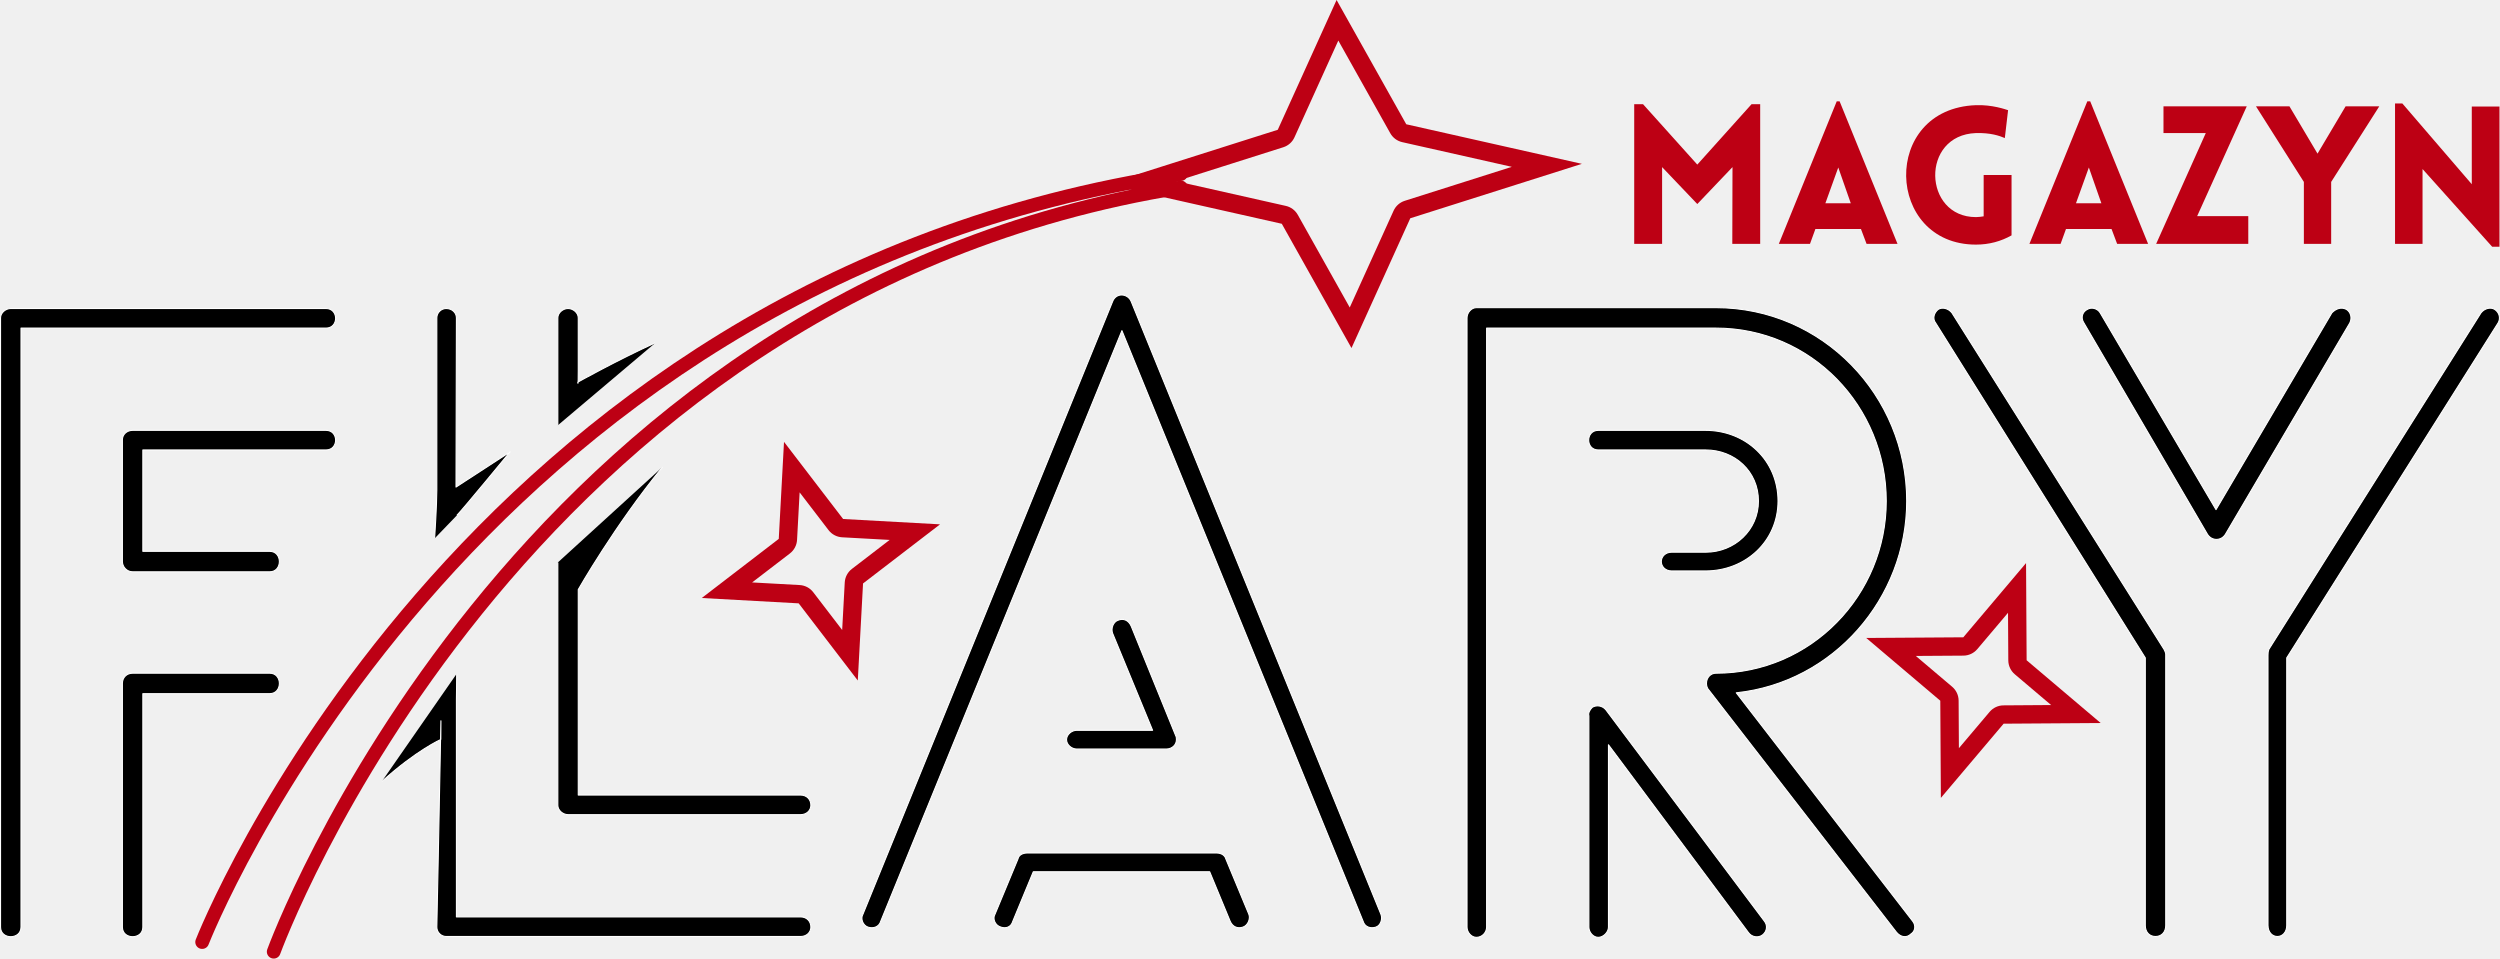
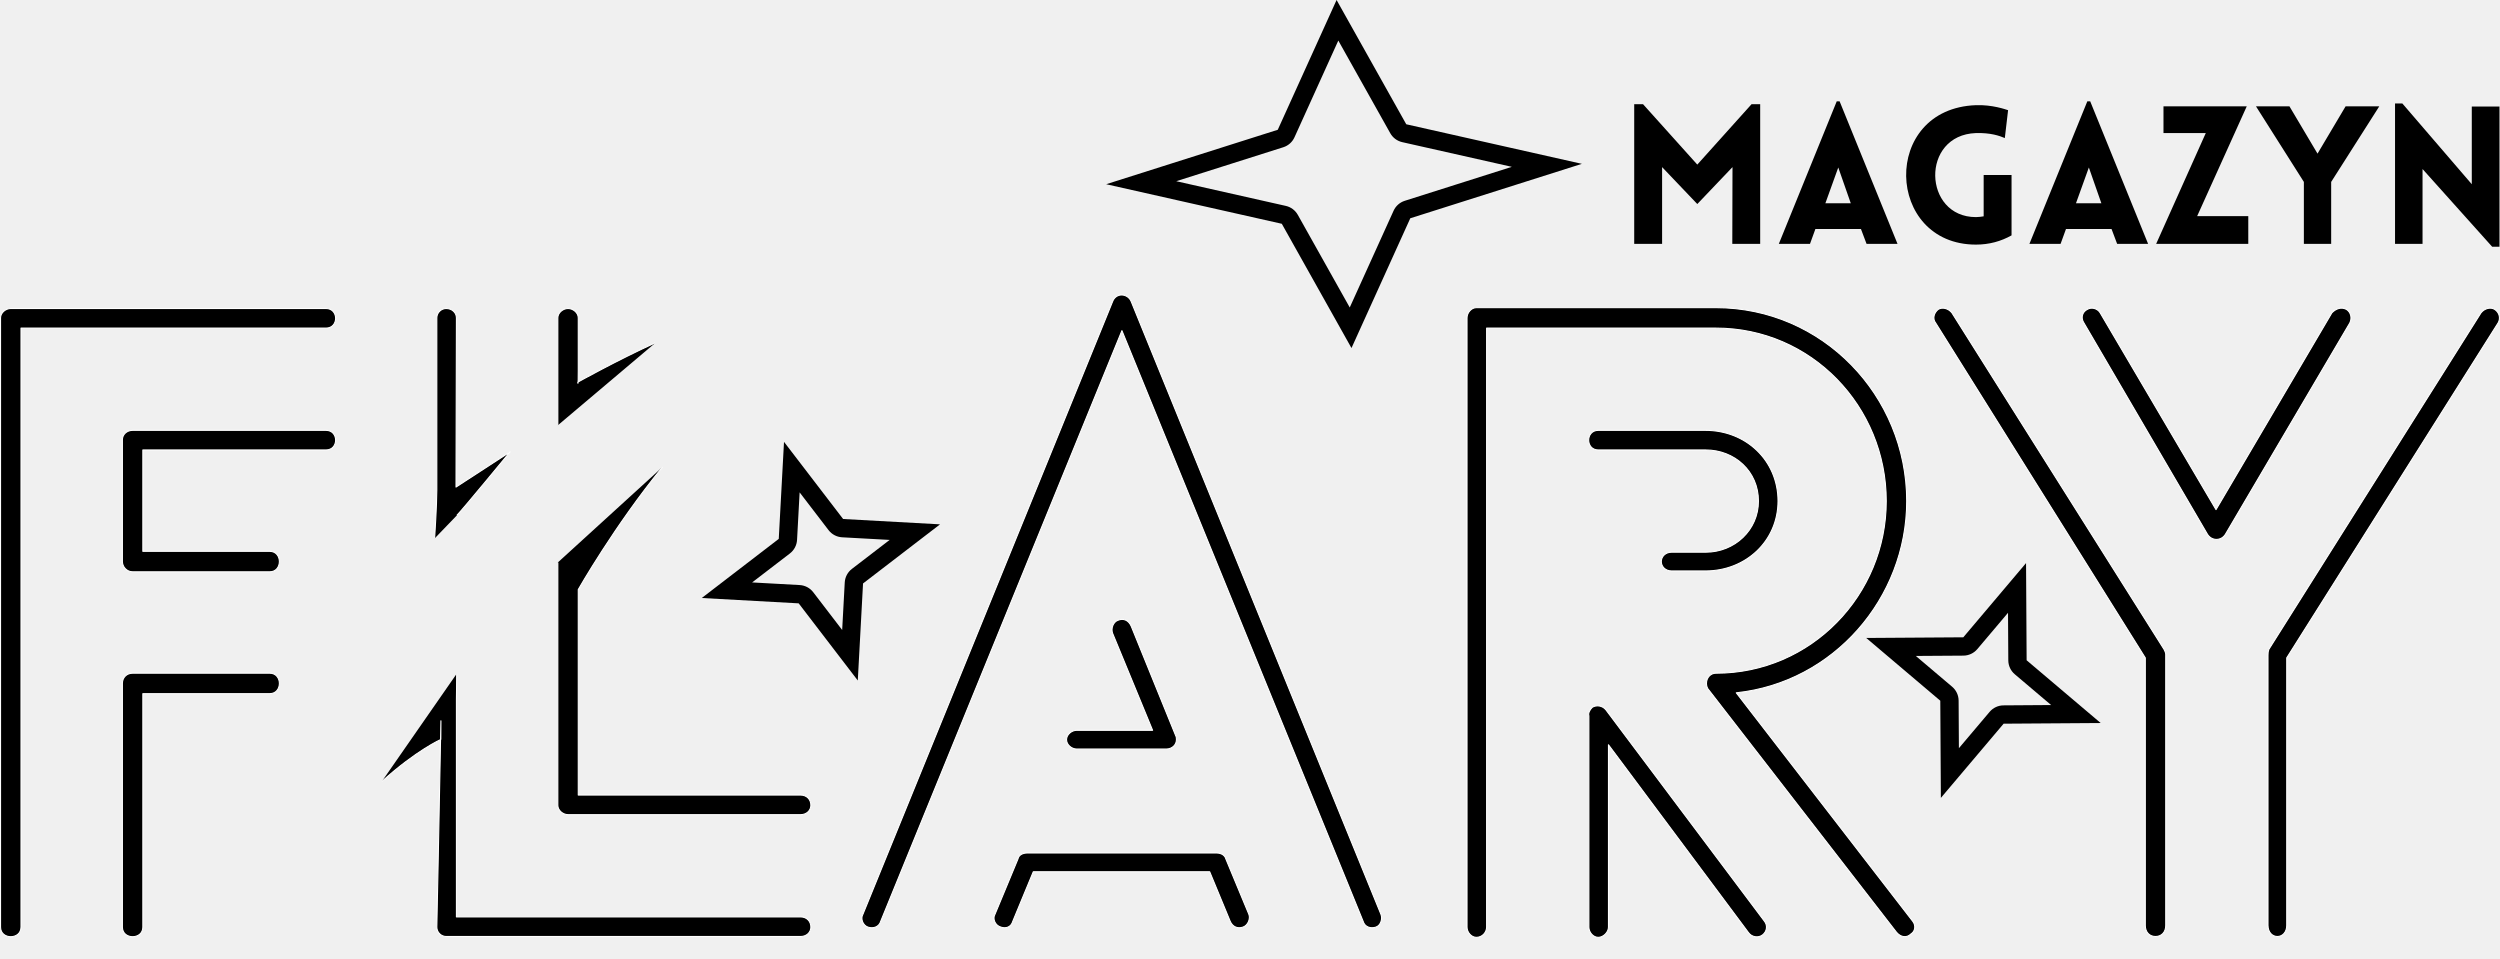
<svg xmlns="http://www.w3.org/2000/svg" width="1455.35" height="558.025" viewBox="0 0 1091.512 418.519">
-   <path fill="#bd0014" fill-rule="evenodd" d="M741.048 71.866 717.368 45.5h-3.863v60.96h12.177V72.957l15.367 16.125 15.368-16.125-.086 33.504h12.175V45.5h-3.777zm35.602 34.595h13.605l2.348-6.465h19.902l2.438 6.465h13.516l-25.274-62.22h-1.258zm20.32-17.715 5.625-15.621 5.461 15.62zm81.282 14.02V76.402h-12.176v18.05c-1.09.169-2.266.337-3.36.337-23.172 0-24.265-35.856 0-36.692 6.383-.168 10.246 1.172 12.598 2.184l1.426-12.176c-1.09-.336-6.887-2.437-14.024-2.184-41.644 1.512-39.632 60.875 0 60.875 5.711 0 10.918-1.425 15.536-4.03m7.808 3.695h13.606l2.347-6.465h19.903l2.433 6.465h13.52l-25.274-62.22h-1.261zm20.32-17.715 5.625-15.621 5.461 15.62zm75.231 17.715v-12.09h-22.329c7.219-15.953 14.437-31.91 21.66-47.946h-36.356v11.672h18.473c-7.219 16.035-14.441 32.242-21.664 48.364zm24.269 0h11.922V79.425l21-33h-14.699l-12.262 20.657-12.257-20.657H984.97l20.91 33zm51.812-32.665 30.4 33.926h3.19V46.507h-12.09v33.922l-30.32-35.265h-3.19v61.297h12.01zm0 0" />
+   <path fill="lab(30% 80 97)" fill-rule="evenodd" d="M741.048 71.866 717.368 45.5h-3.863v60.96h12.177V72.957l15.367 16.125 15.368-16.125-.086 33.504h12.175V45.5h-3.777zm35.602 34.595h13.605l2.348-6.465h19.902l2.438 6.465h13.516l-25.274-62.22h-1.258zm20.32-17.715 5.625-15.621 5.461 15.62zm81.282 14.02V76.402h-12.176v18.05c-1.09.169-2.266.337-3.36.337-23.172 0-24.265-35.856 0-36.692 6.383-.168 10.246 1.172 12.598 2.184l1.426-12.176c-1.09-.336-6.887-2.437-14.024-2.184-41.644 1.512-39.632 60.875 0 60.875 5.711 0 10.918-1.425 15.536-4.03m7.808 3.695h13.606l2.347-6.465h19.903l2.433 6.465h13.52l-25.274-62.22h-1.261zm20.32-17.715 5.625-15.621 5.461 15.62zm75.231 17.715v-12.09h-22.329c7.219-15.953 14.437-31.91 21.66-47.946h-36.356v11.672h18.473c-7.219 16.035-14.441 32.242-21.664 48.364zm24.269 0h11.922V79.425l21-33h-14.699l-12.262 20.657-12.257-20.657H984.97l20.91 33zm51.812-32.665 30.4 33.926h3.19V46.507h-12.09v33.922l-30.32-35.265h-3.19v61.297h12.01zm0 0" />
  <path fill-rule="evenodd" stroke="#fff" stroke-linejoin="round" stroke-miterlimit="10" stroke-width=".474" d="M117.798 293.926H57.904c-2.606 0-4.465 1.859-4.465 4.46v106.403c0 5.582 8.93 5.582 8.93 0V302.851h55.43c5.581 0 5.581-8.926 0-8.926zm24.555-106.032h-84.45c-2.605 0-4.464 1.86-4.464 4.094v53.2c0 2.233 1.86 4.464 4.465 4.464h59.894c5.582 0 5.582-8.93 0-8.93h-55.43v-44.27h79.985c5.582 0 5.582-8.558 0-8.558zM9.166 404.789v-261.54h133.186c5.582 0 5.582-8.554 0-8.554H4.702c-2.23 0-4.465 1.86-4.465 4.09v266.004c0 5.582 8.93 5.582 8.93 0zm190.316-179.793c2.727-2.774 23.215-27.696 23.215-27.696l-23.598 15.352.176-73.867c0-2.23-1.86-4.09-4.465-4.09-2.23 0-4.094 1.86-4.094 4.09v75.125c0 6.59-.964 21.18-.964 21.18m-23.06 106.128c15.267-13.742 25.77-18.355 25.77-18.355s.06-8.817.043-8.125c-.687 37.945-1.789 90.05-1.789 90.05 0 2.235 1.864 4.094 4.094 4.094h154.766c2.605 0 4.465-1.859 4.465-4.093 0-2.602-1.86-4.461-4.465-4.461H199.275V305.57c0-5.746.117-3.668.117-11.402" />
  <path fill-rule="evenodd" stroke="#fff" stroke-linejoin="round" stroke-miterlimit="10" stroke-width=".474" d="M243.548 245.578v106.011c0 2.235 2.23 4.094 4.465 4.094h101.563c2.605 0 4.465-1.86 4.465-4.094 0-2.605-1.86-4.464-4.465-4.464h-97.102v-89.73s15.95-28.013 36.762-53.474m-2.996-54.308c-16.684 7.598-33.977 17.234-33.977 17.234s.211 2.864.211-5.226v-22.836c0-2.23-2.23-4.09-4.46-4.09-2.235 0-4.466 1.86-4.466 4.09v46.898m226.567 141.352h39.066c2.602 0 4.461-1.86 4.461-4.09 0-.746 0-1.117-.37-1.863l-19.345-47.621c-1.117-2.602-3.347-3.72-5.953-2.602-1.86.742-2.976 3.348-2.234 5.578l17.488 42.414h-33.113c-2.23 0-4.461 1.86-4.461 4.094 0 2.23 2.23 4.09 4.46 4.09zm-27.903 75.151 8.93-21.578h77.012l8.93 21.578c1.113 2.602 3.347 3.348 5.578 2.602 2.234-.743 3.347-3.72 2.605-5.578l-10.047-24.184c-.37-1.488-1.86-2.606-4.09-2.606h-82.593c-1.86 0-3.72.747-4.09 2.606L434.4 399.21c-1.113 1.859 0 4.835 2.605 5.578 2.23.746 4.465 0 5.207-2.602zm-57.664 0 105.286-257.82 105.285 257.82c.746 2.602 3.347 3.348 5.582 2.602 2.23-.743 2.976-3.72 2.23-5.578L493.927 131.718c-1.488-3.722-6.699-4.093-8.187 0L376.736 399.211c-1.117 1.859 0 4.835 2.23 5.578 2.235.746 4.836 0 5.582-2.602zm360.129-152.905c17.485 0 31.621-13.024 31.621-30.508 0-17.855-14.136-30.879-31.62-30.879h-46.876c-5.582 0-5.582 8.559 0 8.559h46.875c12.649 0 23.067 9.3 23.067 22.32 0 12.648-10.418 22.32-23.067 22.32h-14.883c-2.601 0-4.464 1.864-4.464 4.094 0 2.234 1.863 4.094 4.465 4.094zm25.672 152.906-69.199-92.266c-1.488-1.859-4.094-2.234-5.953-1.117-1.117 1.117-1.86 2.606-1.488 3.723v92.262c0 2.234 1.859 4.465 4.093 4.465 2.23 0 4.461-2.231 4.461-4.465v-79.614l61.016 81.848c1.488 2.23 4.465 2.606 6.324 1.117 1.86-1.488 2.234-4.094.746-5.953zm-121.285 2.602v-261.54h100.078c41.668 0 74.406 34.227 74.406 75.524 0 40.926-32.738 75.152-74.406 75.152-2.234 0-4.094 1.86-4.094 4.461 0 1.118.371 2.235 1.118 2.98l81.847 105.657c1.86 2.23 4.465 2.606 6.324.742 1.86-1.113 2.235-3.719.743-5.578l-77.008-99.707c42.41-4.465 74.406-41.297 74.406-83.707 0-46.133-36.832-84.453-83.336-84.453H644.599c-2.23 0-4.09 2.234-4.09 4.465v266.004c0 2.234 1.86 4.465 4.09 4.465 2.606 0 4.465-2.231 4.465-4.465zm260.797-263.77 53.941 92.266c1.86 2.972 5.961 2.972 7.82 0l54.31-92.266c1.12-2.234.378-4.836-1.49-5.953-2.23-1.117-4.46-.371-6.32 1.488l-50.6 85.942-50.595-85.942c-1.113-1.86-3.718-2.605-5.578-1.488-2.234 1.117-2.976 3.719-1.488 5.953zm173.371-4.465-92.64 146.953c-.372 1.118-.372 1.86-.372 2.606v117.933c0 2.977 1.864 4.836 4.09 4.836 2.23 0 4.094-1.859 4.094-4.836v-116.82l92.27-146.207c1.109-1.86.738-4.465-1.493-5.953-1.86-1.117-4.469-.371-5.949 1.488zM945.576 404.046V285.738c0-.742-.371-1.488-.742-2.23l-92.637-146.954c-1.488-1.86-4.094-2.605-5.953-1.488-1.864 1.488-2.606 4.094-1.117 5.953l91.52 146.207v116.82c0 2.977 1.858 4.836 4.464 4.836 2.605 0 4.465-1.859 4.465-4.836zm0 0" />
-   <path fill="none" stroke="#bd0014" stroke-linecap="round" stroke-miterlimit="1.5" stroke-width="6" d="M119.505 415.519S223.654 128.714 515.58 81.859" />
-   <path fill="none" stroke="#bd0014" stroke-linecap="round" stroke-miterlimit="1.5" stroke-width="6" d="M88.263 411.304S200.627 123.07 515.58 75.98" />
-   <path fill="#bd0014" fill-rule="evenodd" d="m583.556 0 30.422 54.257 76.68 17.278L615.736 95.3l-25.672 56.66-30.426-54.257-76.676-17.274 74.918-23.77Zm.758 17.71L565.17 59.96a8 8 0 0 1-4.868 4.325l-46.754 14.831 47.848 10.781a8 8 0 0 1 5.223 3.895l22.687 40.457 19.145-42.25a8 8 0 0 1 4.867-4.325l46.754-14.832-47.852-10.78a8 8 0 0 1-5.218-3.892zm300.27 228.137.25 42.434 32.336 27.394-42.38.293-27.398 32.399-.25-42.43-32.336-27.398 42.38-.29zm-7.872 21.7-13.418 15.867a8.02 8.02 0 0 1-6.054 2.836l-20.793.14 15.863 13.442a8 8 0 0 1 2.832 6.058l.121 20.778 13.418-15.868a8 8 0 0 1 6.055-2.832l20.793-.144-15.867-13.442a8 8 0 0 1-2.828-6.054zm-534.41-74.629 25.805 33.68 42.316 2.331-33.617 25.809-2.293 42.371-25.804-33.684-42.32-2.332 33.62-25.808zm6.817 22.05-1.121 20.75a8.01 8.01 0 0 1-3.118 5.914l-16.496 12.66 20.762 1.145a8 8 0 0 1 5.91 3.125l12.64 16.492 1.122-20.746a8.01 8.01 0 0 1 3.117-5.914l16.496-12.664-20.765-1.144a8 8 0 0 1-5.91-3.122zm0 0" />
+   <path fill="none" stroke="lab(30% 80 97)" stroke-linecap="round" stroke-miterlimit="1.5" stroke-width="6" d="M119.505 415.519S223.654 128.714 515.58 81.859" />
+   <path fill="none" stroke="lab(30% 80 97)" stroke-linecap="round" stroke-miterlimit="1.5" stroke-width="6" d="M88.263 411.304S200.627 123.07 515.58 75.98" />
+   <path fill="lab(30% 80 97)" fill-rule="evenodd" d="m583.556 0 30.422 54.257 76.68 17.278L615.736 95.3l-25.672 56.66-30.426-54.257-76.676-17.274 74.918-23.77Zm.758 17.71L565.17 59.96a8 8 0 0 1-4.868 4.325l-46.754 14.831 47.848 10.781a8 8 0 0 1 5.223 3.895l22.687 40.457 19.145-42.25a8 8 0 0 1 4.867-4.325l46.754-14.832-47.852-10.78a8 8 0 0 1-5.218-3.892zm300.27 228.137.25 42.434 32.336 27.394-42.38.293-27.398 32.399-.25-42.43-32.336-27.398 42.38-.29zm-7.872 21.7-13.418 15.867a8.02 8.02 0 0 1-6.054 2.836l-20.793.14 15.863 13.442a8 8 0 0 1 2.832 6.058l.121 20.778 13.418-15.868a8 8 0 0 1 6.055-2.832l20.793-.144-15.867-13.442a8 8 0 0 1-2.828-6.054zm-534.41-74.629 25.805 33.68 42.316 2.331-33.617 25.809-2.293 42.371-25.804-33.684-42.32-2.332 33.62-25.808zm6.817 22.05-1.121 20.75a8.01 8.01 0 0 1-3.118 5.914l-16.496 12.66 20.762 1.145a8 8 0 0 1 5.91 3.125l12.64 16.492 1.122-20.746a8.01 8.01 0 0 1 3.117-5.914l16.496-12.664-20.765-1.144a8 8 0 0 1-5.91-3.122zm0 0" />
</svg>
